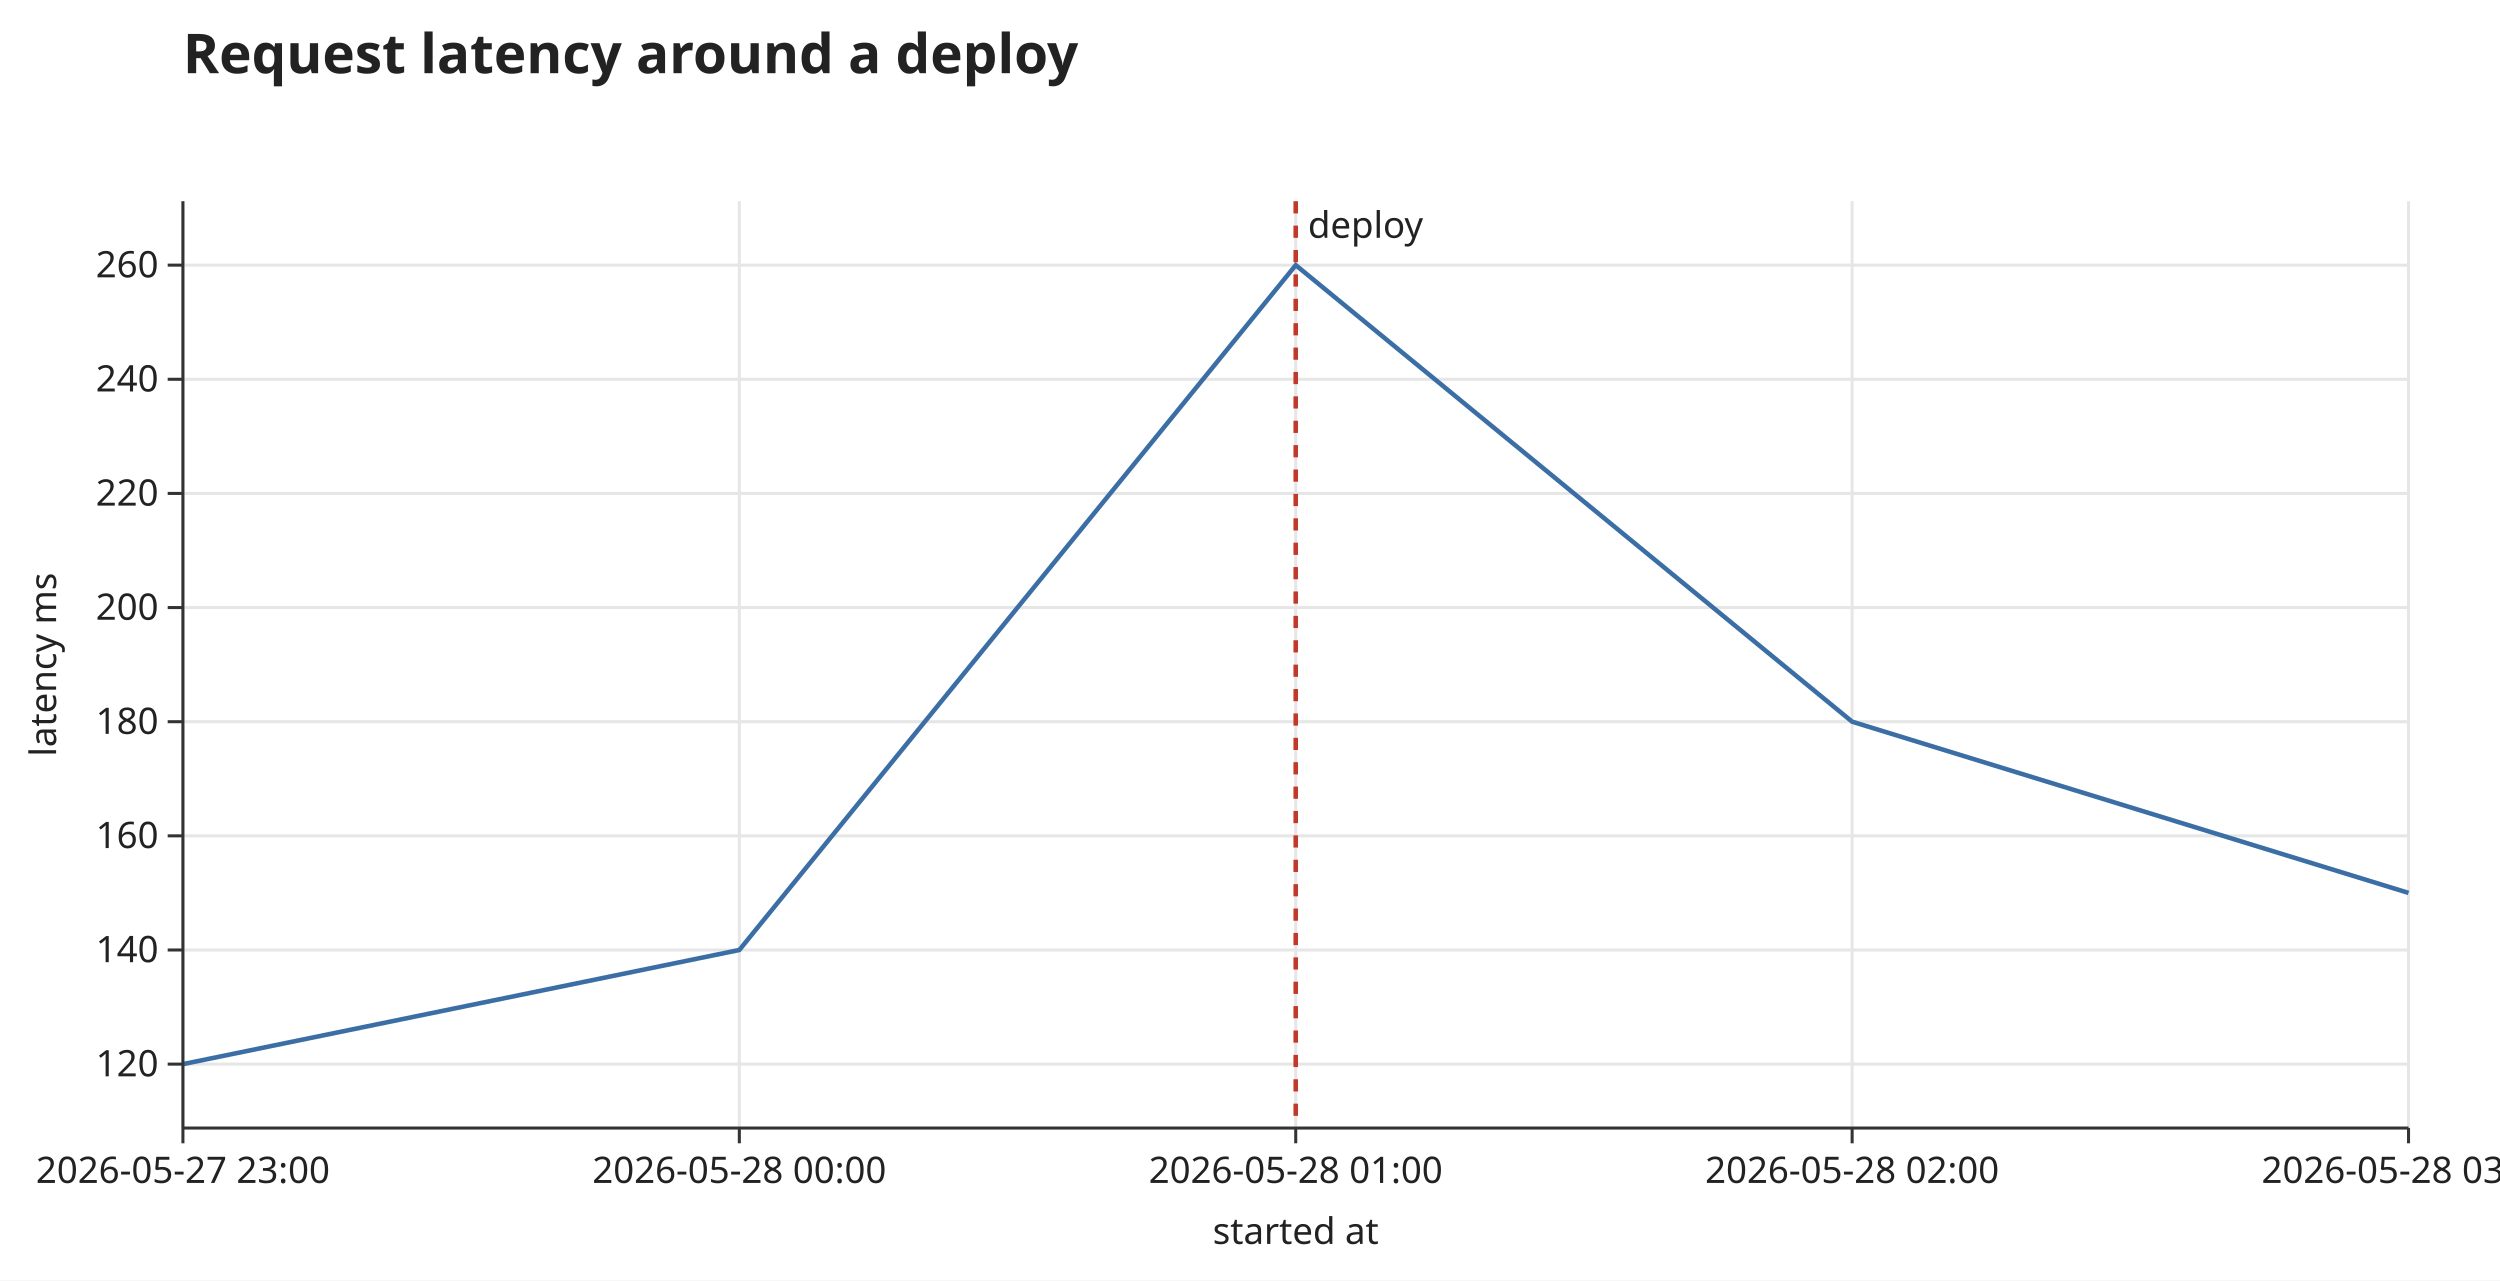
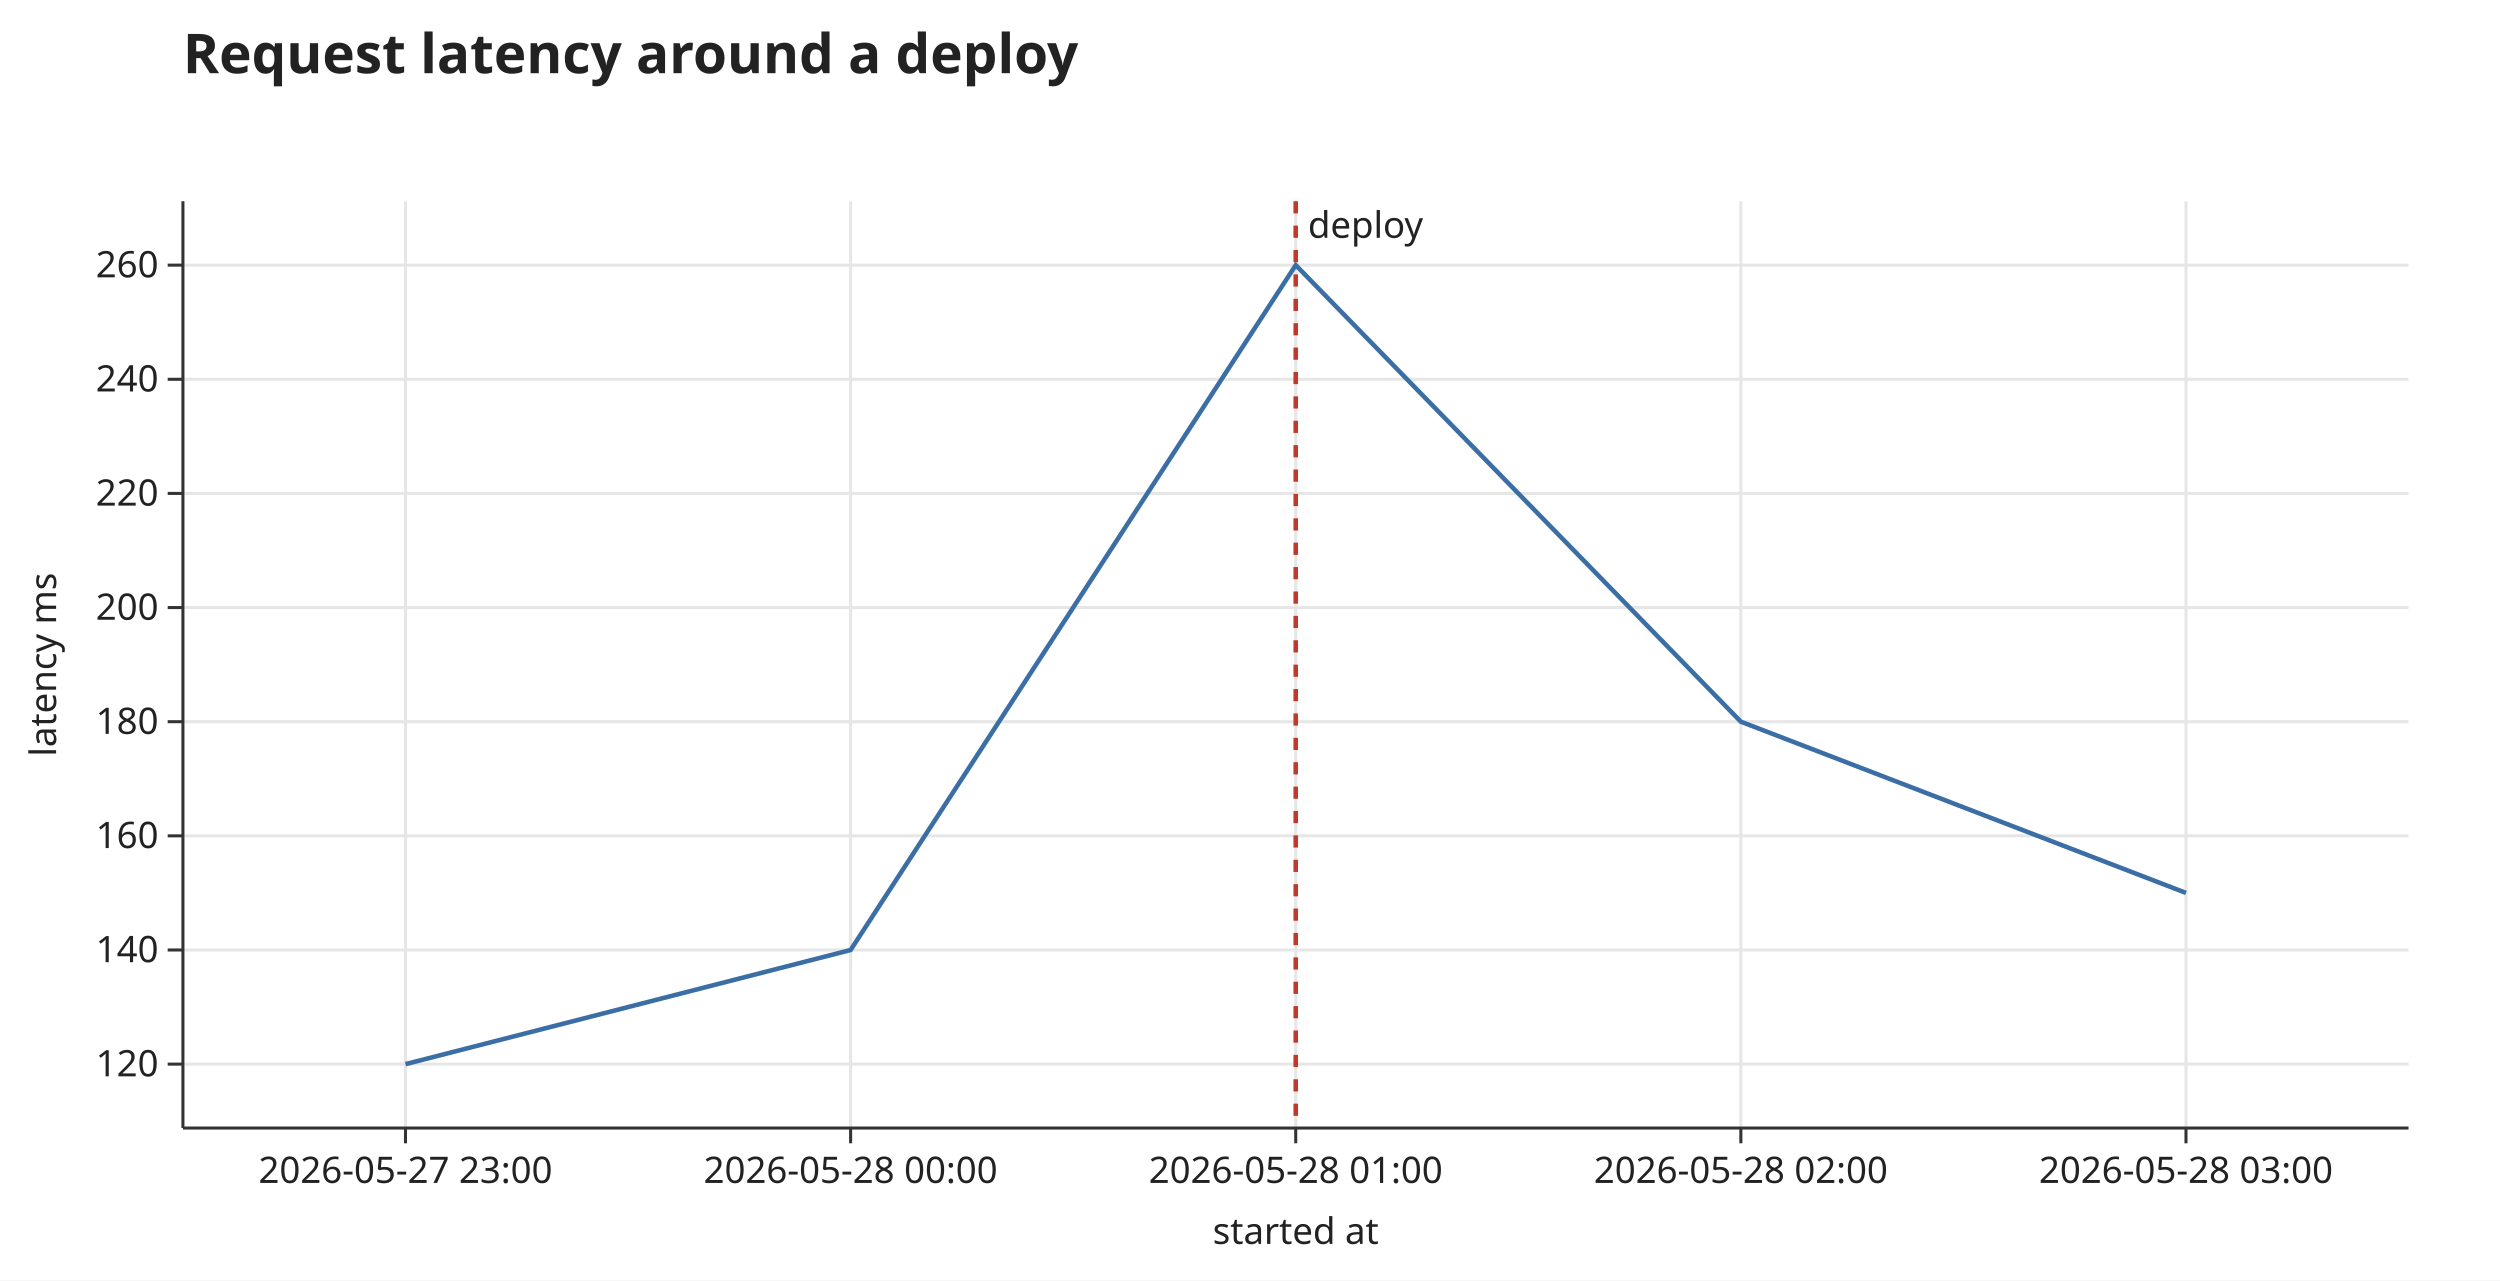
<svg xmlns="http://www.w3.org/2000/svg" width="820" height="420" viewBox="0 0 820 420" role="img" aria-label="Request latency around a deploy">
  <rect class="algraf-background" x="0" y="0" width="820" height="420" fill="#ffffff" />
  <text class="algraf-title" x="60" y="24" font-family="system-ui, sans-serif" font-size="18" font-weight="600" fill="#222222">Request latency around a deploy</text>
  <rect class="algraf-plot-area" x="60" y="66" width="730" height="304" fill="#ffffff" />
  <g class="algraf-grid">
-     <line x1="60" y1="66" x2="60" y2="370" stroke="#e6e6e6" stroke-width="1" />
-     <line x1="242.5" y1="66" x2="242.5" y2="370" stroke="#e6e6e6" stroke-width="1" />
+     <line x1="133" y1="66" x2="133" y2="370" stroke="#e6e6e6" stroke-width="1" />
+     <line x1="279" y1="66" x2="279" y2="370" stroke="#e6e6e6" stroke-width="1" />
    <line x1="425" y1="66" x2="425" y2="370" stroke="#e6e6e6" stroke-width="1" />
-     <line x1="607.5" y1="66" x2="607.5" y2="370" stroke="#e6e6e6" stroke-width="1" />
-     <line x1="790" y1="66" x2="790" y2="370" stroke="#e6e6e6" stroke-width="1" />
+     <line x1="571" y1="66" x2="571" y2="370" stroke="#e6e6e6" stroke-width="1" />
+     <line x1="717" y1="66" x2="717" y2="370" stroke="#e6e6e6" stroke-width="1" />
    <line x1="60" y1="349.034" x2="790" y2="349.034" stroke="#e6e6e6" stroke-width="1" />
    <line x1="60" y1="311.596" x2="790" y2="311.596" stroke="#e6e6e6" stroke-width="1" />
    <line x1="60" y1="274.158" x2="790" y2="274.158" stroke="#e6e6e6" stroke-width="1" />
    <line x1="60" y1="236.719" x2="790" y2="236.719" stroke="#e6e6e6" stroke-width="1" />
    <line x1="60" y1="199.281" x2="790" y2="199.281" stroke="#e6e6e6" stroke-width="1" />
    <line x1="60" y1="161.842" x2="790" y2="161.842" stroke="#e6e6e6" stroke-width="1" />
    <line x1="60" y1="124.404" x2="790" y2="124.404" stroke="#e6e6e6" stroke-width="1" />
    <line x1="60" y1="86.966" x2="790" y2="86.966" stroke="#e6e6e6" stroke-width="1" />
  </g>
  <g class="algraf-layer algraf-geom-line">
-     <path d="M60 349.034 L242.5 311.596 L425 86.966 L607.5 236.719 L790 292.877" fill="none" stroke="#3b6ea5" stroke-width="1.5" opacity="1" />
+     <path d="M133 349.034 L279 311.596 L425 86.966 L571 236.719 L717 292.877" fill="none" stroke="#3b6ea5" stroke-width="1.5" opacity="1" />
  </g>
  <g class="algraf-layer algraf-geom-vline">
    <line x1="425" y1="66" x2="425" y2="370" stroke="#c0392b" stroke-width="1.5" opacity="1" stroke-dasharray="4 4" />
    <text x="429" y="78" text-anchor="start" font-family="system-ui, sans-serif" font-size="12" fill="#222222">deploy</text>
  </g>
  <g class="algraf-axes">
    <line x1="60" y1="370" x2="790" y2="370" stroke="#333333" stroke-width="1" />
-     <line x1="60" y1="370" x2="60" y2="375" stroke="#333333" stroke-width="1" />
-     <text x="60" y="388" text-anchor="middle" font-family="system-ui, sans-serif" font-size="12" fill="#222222">2026-05-27 23:00</text>
-     <line x1="242.5" y1="370" x2="242.5" y2="375" stroke="#333333" stroke-width="1" />
-     <text x="242.5" y="388" text-anchor="middle" font-family="system-ui, sans-serif" font-size="12" fill="#222222">2026-05-28 00:00</text>
+     <line x1="133" y1="370" x2="133" y2="375" stroke="#333333" stroke-width="1" />
+     <text x="133" y="388" text-anchor="middle" font-family="system-ui, sans-serif" font-size="12" fill="#222222">2026-05-27 23:00</text>
+     <line x1="279" y1="370" x2="279" y2="375" stroke="#333333" stroke-width="1" />
+     <text x="279" y="388" text-anchor="middle" font-family="system-ui, sans-serif" font-size="12" fill="#222222">2026-05-28 00:00</text>
    <line x1="425" y1="370" x2="425" y2="375" stroke="#333333" stroke-width="1" />
    <text x="425" y="388" text-anchor="middle" font-family="system-ui, sans-serif" font-size="12" fill="#222222">2026-05-28 01:00</text>
-     <line x1="607.5" y1="370" x2="607.5" y2="375" stroke="#333333" stroke-width="1" />
-     <text x="607.5" y="388" text-anchor="middle" font-family="system-ui, sans-serif" font-size="12" fill="#222222">2026-05-28 02:00</text>
-     <line x1="790" y1="370" x2="790" y2="375" stroke="#333333" stroke-width="1" />
-     <text x="790" y="388" text-anchor="middle" font-family="system-ui, sans-serif" font-size="12" fill="#222222">2026-05-28 03:00</text>
+     <line x1="571" y1="370" x2="571" y2="375" stroke="#333333" stroke-width="1" />
+     <text x="571" y="388" text-anchor="middle" font-family="system-ui, sans-serif" font-size="12" fill="#222222">2026-05-28 02:00</text>
+     <line x1="717" y1="370" x2="717" y2="375" stroke="#333333" stroke-width="1" />
+     <text x="717" y="388" text-anchor="middle" font-family="system-ui, sans-serif" font-size="12" fill="#222222">2026-05-28 03:00</text>
    <text x="425" y="408" text-anchor="middle" font-family="system-ui, sans-serif" font-size="12" fill="#222222">started at</text>
    <line x1="60" y1="66" x2="60" y2="370" stroke="#333333" stroke-width="1" />
    <line x1="55" y1="349.034" x2="60" y2="349.034" stroke="#333333" stroke-width="1" />
    <text x="52" y="353.034" text-anchor="end" font-family="system-ui, sans-serif" font-size="12" fill="#222222">120</text>
    <line x1="55" y1="311.596" x2="60" y2="311.596" stroke="#333333" stroke-width="1" />
    <text x="52" y="315.596" text-anchor="end" font-family="system-ui, sans-serif" font-size="12" fill="#222222">140</text>
    <line x1="55" y1="274.158" x2="60" y2="274.158" stroke="#333333" stroke-width="1" />
    <text x="52" y="278.158" text-anchor="end" font-family="system-ui, sans-serif" font-size="12" fill="#222222">160</text>
    <line x1="55" y1="236.719" x2="60" y2="236.719" stroke="#333333" stroke-width="1" />
    <text x="52" y="240.719" text-anchor="end" font-family="system-ui, sans-serif" font-size="12" fill="#222222">180</text>
    <line x1="55" y1="199.281" x2="60" y2="199.281" stroke="#333333" stroke-width="1" />
    <text x="52" y="203.281" text-anchor="end" font-family="system-ui, sans-serif" font-size="12" fill="#222222">200</text>
    <line x1="55" y1="161.842" x2="60" y2="161.842" stroke="#333333" stroke-width="1" />
    <text x="52" y="165.842" text-anchor="end" font-family="system-ui, sans-serif" font-size="12" fill="#222222">220</text>
    <line x1="55" y1="124.404" x2="60" y2="124.404" stroke="#333333" stroke-width="1" />
    <text x="52" y="128.404" text-anchor="end" font-family="system-ui, sans-serif" font-size="12" fill="#222222">240</text>
    <line x1="55" y1="86.966" x2="60" y2="86.966" stroke="#333333" stroke-width="1" />
    <text x="52" y="90.966" text-anchor="end" font-family="system-ui, sans-serif" font-size="12" fill="#222222">260</text>
    <text x="18.4" y="218" text-anchor="middle" transform="rotate(-90 18.4 218)" font-family="system-ui, sans-serif" font-size="12" fill="#222222">latency ms</text>
  </g>
</svg>
